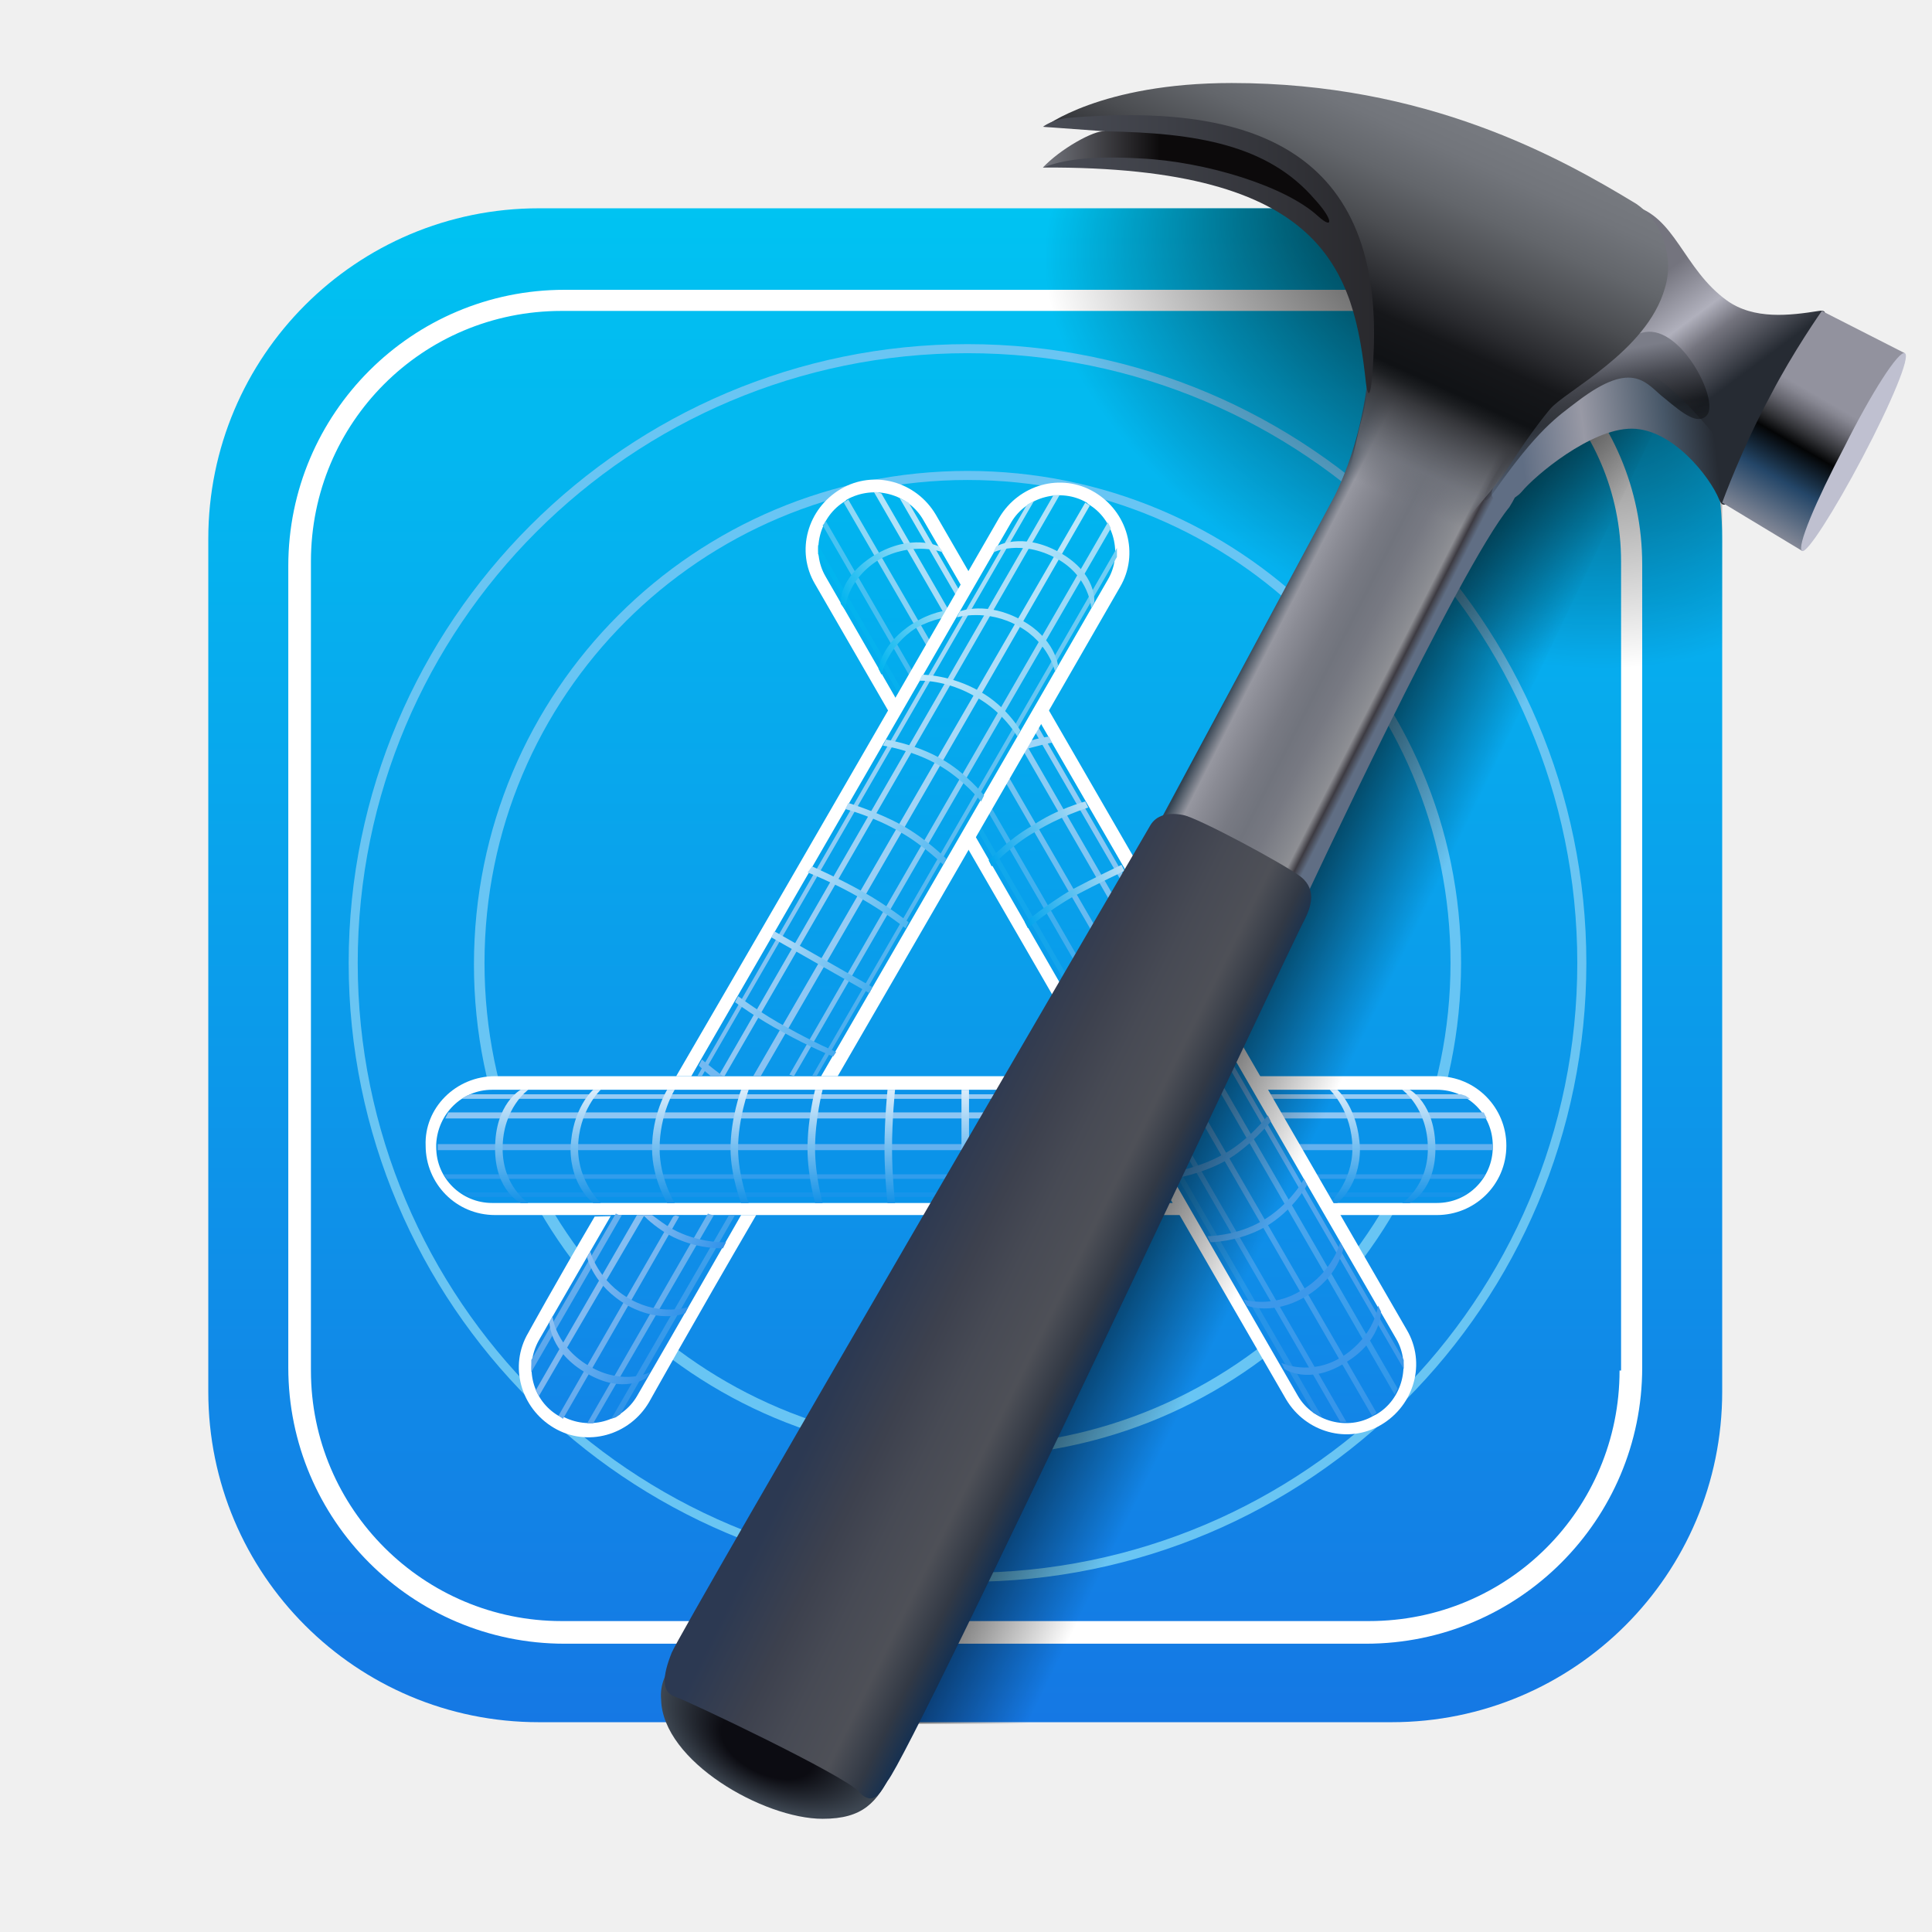
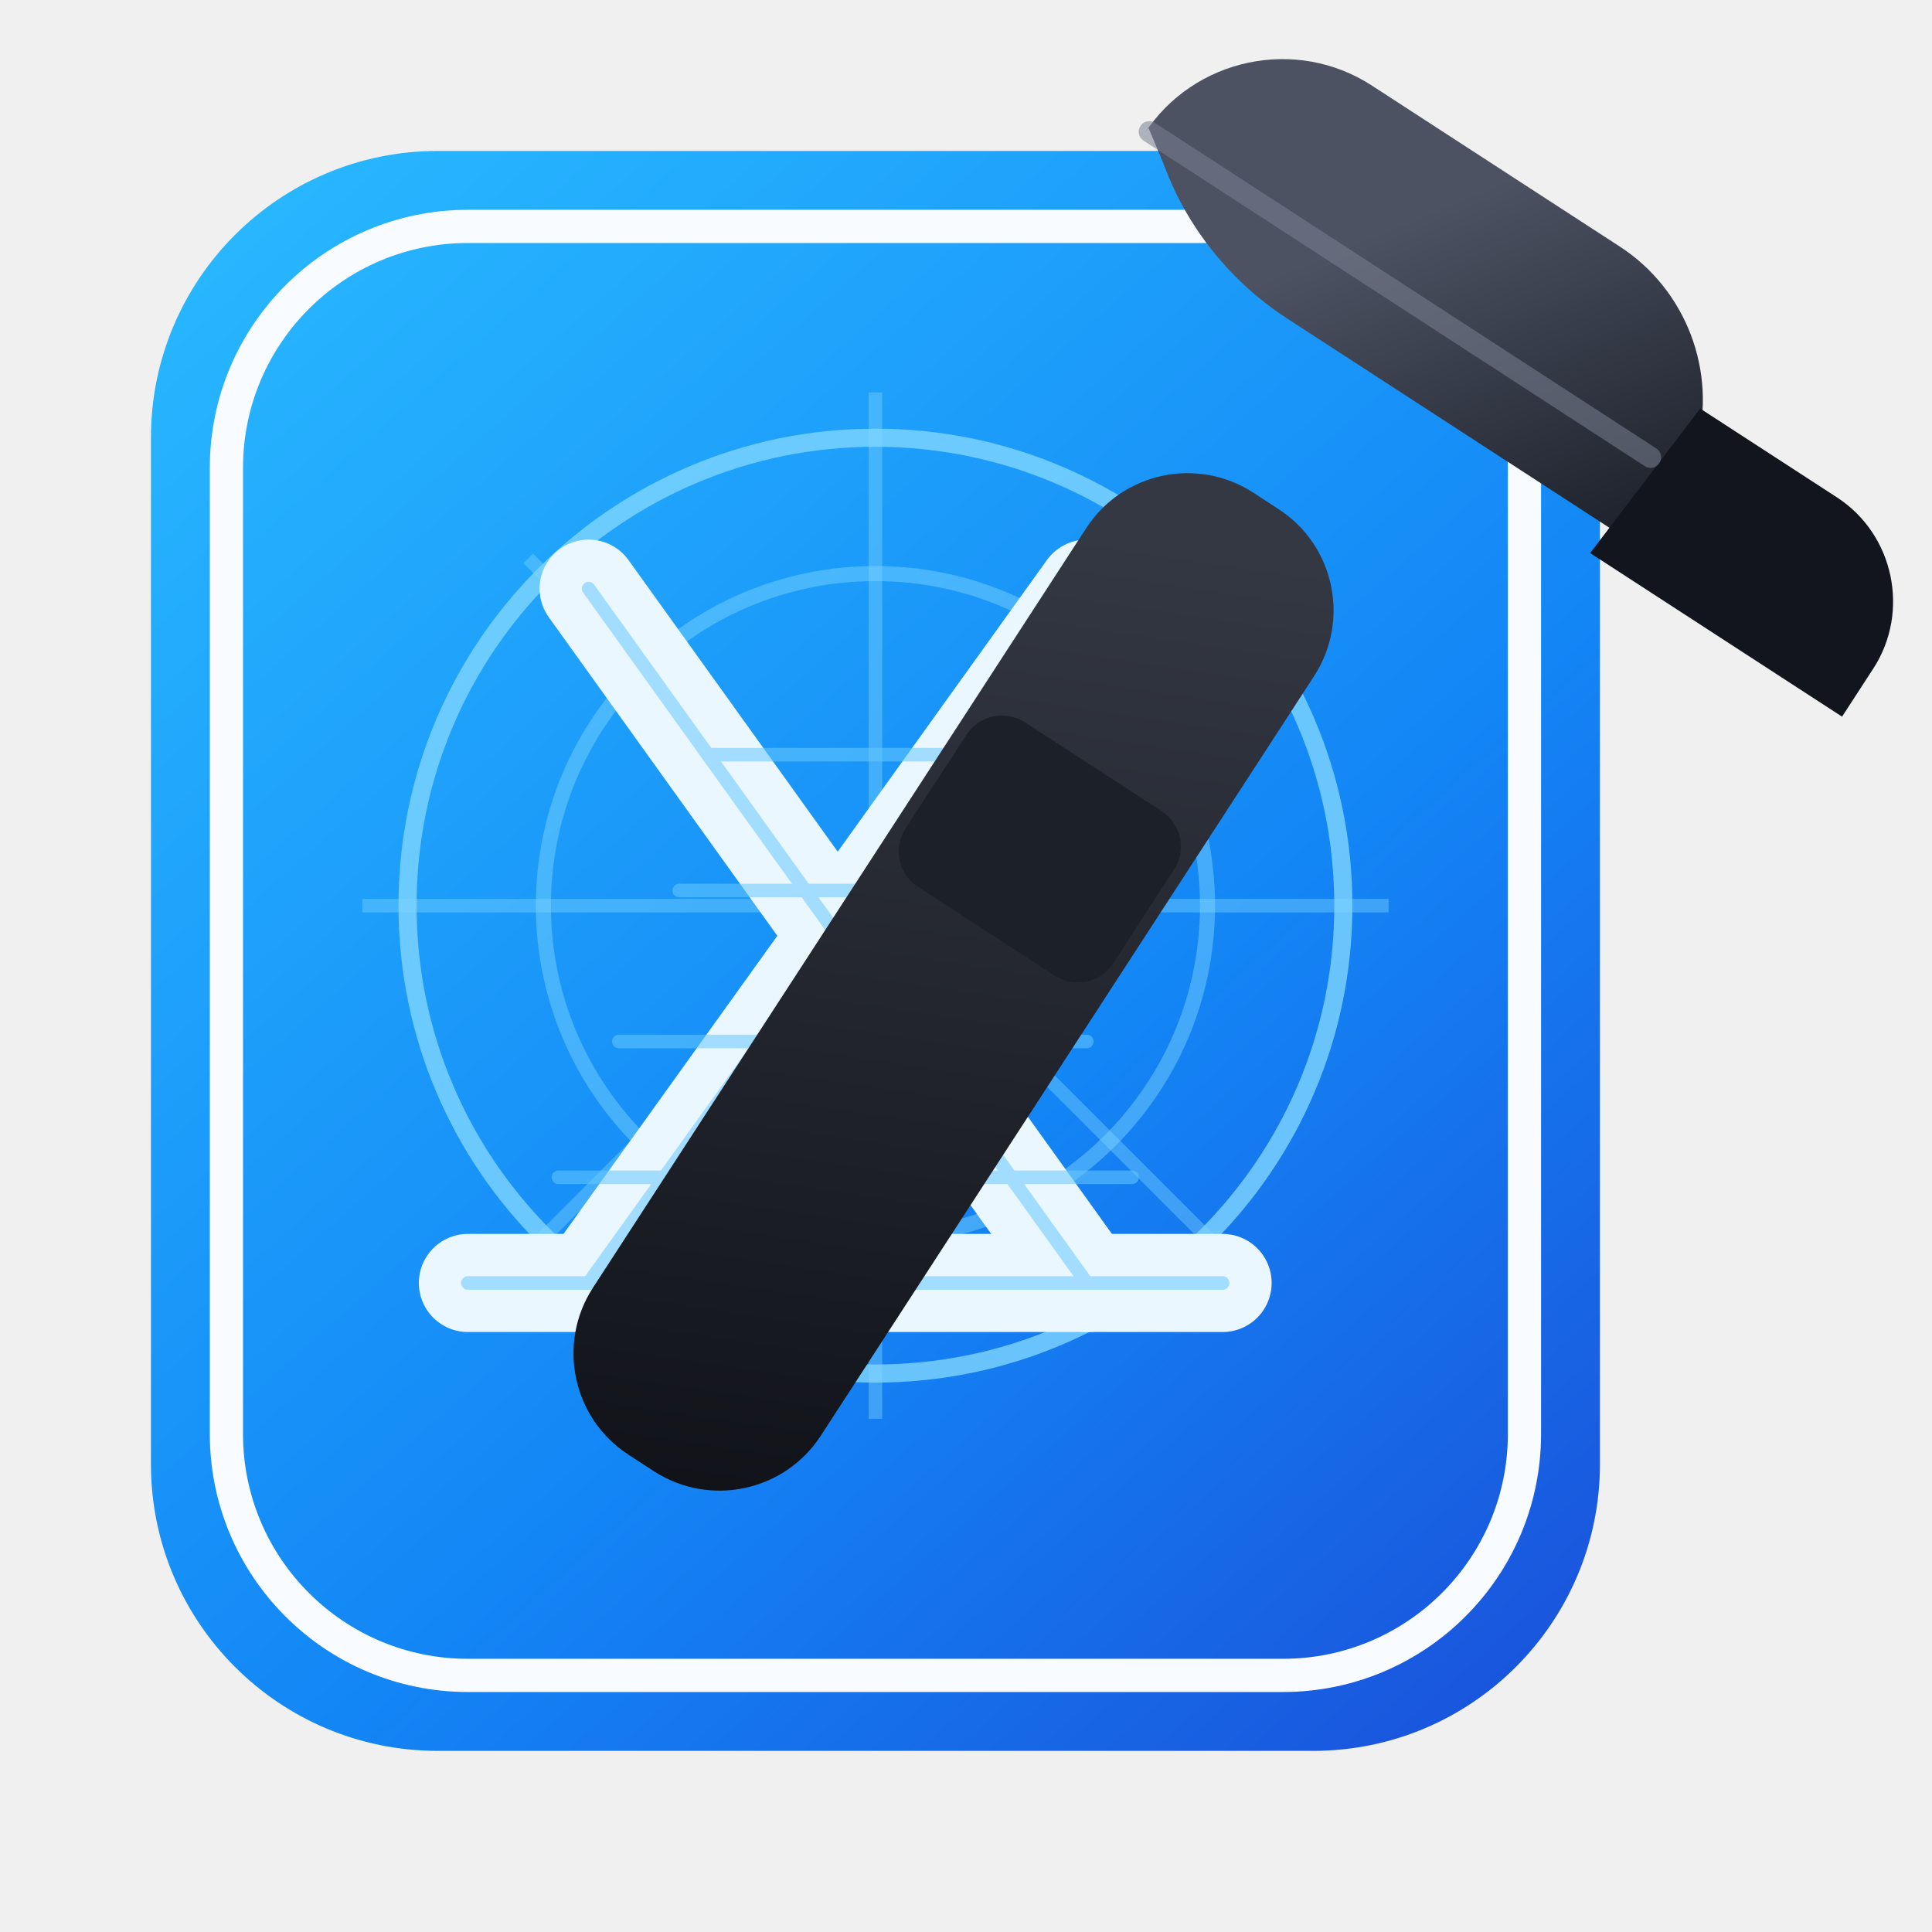
<svg xmlns="http://www.w3.org/2000/svg" viewBox="0 0 128 128">
-   <linearGradient id="xcode-original-a" gradientUnits="userSpaceOnUse" x1="63.947" y1="114.165" x2="63.947" y2="13.784">
-     <stop offset="0" stop-color="#1578e4" />
-     <stop offset="1" stop-color="#00c3f2" />
-   </linearGradient>
-   <path d="M35.7 13.8h56.5c12.1 0 21.9 9.8 21.9 21.9v56.5c0 12.1-9.8 21.9-21.9 21.9H35.7c-12.1 0-21.9-9.8-21.9-21.9V35.7c0-12.1 9.8-21.9 21.9-21.9z" fill="url(#xcode-original-a)" />
-   <path fill="#FFF" d="M90.5 19.2H37.4c-10.1 0-18.3 8.2-18.3 18.3v53.1c0 10.1 8.2 18.3 18.3 18.3h53.1c10.1 0 18.3-8.2 18.3-18.3V37.4c0-10.1-8.2-18.2-18.3-18.2zm16.8 71.6c0 9.2-7.4 16.6-16.6 16.6H37.2c-9.1 0-16.6-7.4-16.6-16.6V37.2c0-9.2 7.4-16.6 16.6-16.6h53.6c9.1 0 16.6 7.4 16.6 16.6v53.6z" />
-   <path d="M64.1 22.8c-22.6 0-41 18.4-41 41s18.4 41 41 41c22.7 0 41-18.4 41-41s-18.4-41-41-41zm0 81.4c-22.3 0-40.4-18.1-40.4-40.4s18.1-40.4 40.4-40.4c22.3 0 40.4 18.1 40.4 40.4s-18.1 40.4-40.4 40.4z" fill="#69c5f3" />
-   <path d="M64.1 31.2c-18.1 0-32.7 14.6-32.7 32.7S46 96.5 64.1 96.5s32.7-14.6 32.7-32.7-14.7-32.6-32.7-32.6zm0 64.6c-17.7 0-32-14.3-32-32s14.3-32 32-32 32 14.3 32 32-14.4 32-32 32z" fill="#68c5f4" />
-   <path fill="#FFF" d="M32.8 71.3h62.4c2.6 0 4.6 2.1 4.6 4.6 0 2.6-2.1 4.6-4.6 4.6H32.8c-2.6 0-4.6-2.1-4.6-4.6-.1-2.5 2-4.6 4.6-4.6z" />
-   <path d="M32.6 72.2h62.6c2 0 3.7 1.6 3.7 3.7v.1c0 2-1.6 3.7-3.7 3.7H32.6c-2 0-3.7-1.6-3.7-3.7v-.2c.1-2 1.7-3.6 3.7-3.6z" fill="#0a93e9" />
-   <path d="M31.1 79.3h65.7l.5-.3H30.6l.5.3z" fill="#1694ea" />
-   <path d="M29.6 78.1h68.6l.2-.3h-69l.2.3z" fill="#319dec" />
-   <path d="M29 76.2h69.9v-.4H29v.4z" fill="#65b1ee" />
-   <path d="M29.7 73.7h68.6l.1.2.1.2h-69l.1-.2.1-.2z" fill="#8ec6f3" />
-   <path d="M31.2 72.5h65.6l.3.1.3.2H30.6l.3-.2.3-.1z" fill="#95caf3" />
-   <linearGradient id="xcode-original-b" gradientUnits="userSpaceOnUse" x1="94.037" y1="79.666" x2="94.037" y2="72.184">
-     <stop offset="0" stop-color="#1492e7" />
-     <stop offset="1" stop-color="#dbedfb" />
-   </linearGradient>
-   <path d="M93.4 72.2h-.5s1.7 1.2 1.7 3.9c0 2.5-1.7 3.6-1.7 3.6h.5s1.7-.8 1.7-3.6c0-3-1.7-3.9-1.7-3.9z" fill="url(#xcode-original-b)" />
-   <linearGradient id="xcode-original-c" gradientUnits="userSpaceOnUse" x1="89.042" y1="79.666" x2="89.042" y2="72.184">
-     <stop offset="0" stop-color="#1492e7" />
-     <stop offset="1" stop-color="#dbedfb" />
-   </linearGradient>
-   <path d="M88.6 72.2h-.5s1.5 1.4 1.5 3.9c0 2.2-1.5 3.6-1.5 3.6h.5s1.5-1.1 1.5-3.6c-.1-2.7-1.5-3.9-1.5-3.9z" fill="url(#xcode-original-c)" />
-   <linearGradient id="xcode-original-d" gradientUnits="userSpaceOnUse" x1="63.947" y1="79.666" x2="63.947" y2="72.184">
-     <stop offset="0" stop-color="#1492e7" />
-     <stop offset="1" stop-color="#dbedfb" />
-   </linearGradient>
-   <path d="M63.7 72.2h.5v7.5h-.5v-7.5z" fill="url(#xcode-original-d)" />
-   <linearGradient id="xcode-original-e" gradientUnits="userSpaceOnUse" x1="58.952" y1="79.666" x2="58.952" y2="72.184">
-     <stop offset="0" stop-color="#1492e7" />
-     <stop offset="1" stop-color="#dbedfb" />
-   </linearGradient>
-   <path d="M58.8 72.2h.5s-.2 1.9-.2 3.9c0 1.8.2 3.6.2 3.6h-.5s-.2-1.8-.2-3.6c0-2 .2-3.9.2-3.9z" fill="url(#xcode-original-e)" />
-   <linearGradient id="xcode-original-f" gradientUnits="userSpaceOnUse" x1="53.958" y1="79.666" x2="53.958" y2="72.184">
-     <stop offset="0" stop-color="#1492e7" />
-     <stop offset="1" stop-color="#dbedfb" />
-   </linearGradient>
-   <path d="M54 72.2h.5s-.5 1.9-.5 3.9c0 1.8.5 3.6.5 3.6H54s-.5-1.8-.5-3.6c0-2 .5-3.9.5-3.9z" fill="url(#xcode-original-f)" />
-   <linearGradient id="xcode-original-g" gradientUnits="userSpaceOnUse" x1="48.963" y1="79.666" x2="48.963" y2="72.184">
-     <stop offset="0" stop-color="#1492e7" />
-     <stop offset="1" stop-color="#dbedfb" />
-   </linearGradient>
-   <path d="M49.1 72.2h.5s-.7 1.9-.7 3.9c0 1.8.7 3.6.7 3.6h-.5s-.7-1.8-.7-3.6c0-2 .7-3.9.7-3.9z" fill="url(#xcode-original-g)" />
-   <linearGradient id="xcode-original-h" gradientUnits="userSpaceOnUse" x1="43.968" y1="79.666" x2="43.968" y2="72.184">
-     <stop offset="0" stop-color="#1492e7" />
-     <stop offset="1" stop-color="#dbedfb" />
-   </linearGradient>
-   <path d="M44.2 72.2h.5s-1 1.6-1 3.9c0 2 1 3.6 1 3.6h-.5s-1-1.6-1-3.6c0-2.3 1-3.9 1-3.9z" fill="url(#xcode-original-h)" />
-   <linearGradient id="xcode-original-i" gradientUnits="userSpaceOnUse" x1="38.852" y1="79.666" x2="38.852" y2="72.184">
-     <stop offset="0" stop-color="#1492e7" />
-     <stop offset="1" stop-color="#dbedfb" />
-   </linearGradient>
-   <path d="M39.3 72.2h.5s-1.5 1.4-1.5 3.9c0 2.2 1.5 3.6 1.5 3.6h-.5s-1.5-1.1-1.5-3.6c.1-2.7 1.5-3.9 1.5-3.9z" fill="url(#xcode-original-i)" />
-   <linearGradient id="xcode-original-j" gradientUnits="userSpaceOnUse" x1="33.857" y1="79.666" x2="33.857" y2="72.184">
-     <stop offset="0" stop-color="#1492e7" />
-     <stop offset="1" stop-color="#dbedfb" />
-   </linearGradient>
-   <path d="M34.5 72.2h.5s-1.7 1.2-1.7 3.9c0 2.5 1.7 3.6 1.7 3.6h-.5s-1.7-.8-1.7-3.6c0-3 1.7-3.9 1.7-3.9z" fill="url(#xcode-original-j)" />
-   <path fill="#FFF" d="M62 34.1l31.2 54c1.3 2.2.5 5-1.7 6.3-2.2 1.3-5 .5-6.3-1.7L54 38.7c-1.3-2.2-.5-5 1.7-6.3 2.2-1.3 5-.5 6.3 1.7z" />
-   <linearGradient id="xcode-original-k" gradientUnits="userSpaceOnUse" x1="73.58" y1="94.25" x2="73.58" y2="32.642">
-     <stop offset="0" stop-color="#1285e7" />
-     <stop offset="1" stop-color="#00b5ef" />
-   </linearGradient>
-   <path d="M61.2 34.5l31.3 54.2c1 1.7.4 4-1.3 5l-.2.1c-1.7 1-4 .4-5-1.3L54.7 38.2c-1-1.7-.4-4 1.3-5l.1-.1c1.8-1 4.1-.4 5.1 1.4z" fill="url(#xcode-original-k)" />
-   <linearGradient id="xcode-original-l" gradientUnits="userSpaceOnUse" x1="87.464" y1="93.978" x2="54.081" y2="36.156">
-     <stop offset="0" stop-color="#2b90e7" />
-     <stop offset="1" stop-color="#00b6ef" />
-   </linearGradient>
-   <path d="M54.2 36.7L87 93.6l.2.1.2.1.2.1-33.4-57.8v.6z" fill="url(#xcode-original-l)" />
-   <linearGradient id="xcode-original-m" gradientUnits="userSpaceOnUse" x1="89.073" y1="94.327" x2="54.583" y2="34.589">
-     <stop offset="0" stop-color="#3795ea" />
-     <stop offset="1" stop-color="#49c4f2" />
-   </linearGradient>
-   <path d="M54.5 34.8l34.3 59.4h.4L54.7 34.5l-.1.2-.1.1z" fill="url(#xcode-original-m)" />
-   <linearGradient id="xcode-original-n" gradientUnits="userSpaceOnUse" x1="91.026" y1="93.735" x2="56.072" y2="33.193">
-     <stop offset="0" stop-color="#3696ea" />
-     <stop offset="1" stop-color="#90d9f6" />
-   </linearGradient>
-   <path d="M55.9 33.3l35 60.5.3-.2-35-60.5-.3.2z" fill="url(#xcode-original-n)" />
-   <linearGradient id="xcode-original-o" gradientUnits="userSpaceOnUse" x1="92.582" y1="92.332" x2="58.065" y2="32.547">
-     <stop offset="0" stop-color="#3097ea" />
-     <stop offset="1" stop-color="#b5e5f9" />
-   </linearGradient>
-   <path d="M58.4 32.7L92.6 92l-.1.2-.1.2-34.5-59.8h.2l.3.1z" fill="url(#xcode-original-o)" />
-   <linearGradient id="xcode-original-p" gradientUnits="userSpaceOnUse" x1="93.083" y1="90.686" x2="59.741" y2="32.936">
-     <stop offset="0" stop-color="#3a98ea" />
-     <stop offset="1" stop-color="#bce7fa" />
-   </linearGradient>
-   <path d="M60.2 33.3L93 90.1v.6L59.6 33l.2.1.2.1.2.1z" fill="url(#xcode-original-p)" />
-   <path fill="#3c98ea" d="M91.5 86.9l-.2-.4s-.2 2-2.4 3.4c-2.1 1.3-4 .4-4 .4l.2.4s1.6 1.1 4-.4c2.4-1.4 2.4-3.4 2.4-3.4zM89 82.7l-.2-.4s-.5 2-2.6 3.2c-1.9 1.2-3.8.6-3.8.6l.2.4s1.7.7 3.9-.6c2.2-1.3 2.5-3.2 2.5-3.2z" />
-   <path d="M86.6 78.5l-.2-.4s-.9 1.7-2.8 2.8c-1.7 1-3.6 1-3.6 1l.2.4s1.8 0 3.6-1c1.9-1.1 2.8-2.8 2.8-2.8z" fill="#4ca4ed" />
-   <path d="M84.2 74.3l-.2-.4s-1.3 1.7-3 2.6c-1.6.9-3.5 1.2-3.5 1.2l.2.4s1.9-.3 3.5-1.2c1.6-.9 3-2.6 3-2.6z" fill="#4da7ee" />
-   <linearGradient id="xcode-original-q" gradientUnits="userSpaceOnUse" x1="67.981" y1="61.226" x2="74.457" y2="57.487">
-     <stop offset="0" stop-color="#00a4ec" />
-     <stop offset="1" stop-color="#b9dff6" />
-   </linearGradient>
-   <path d="M74.3 57.3l.2.4s-1.7.8-3.4 1.7c-1.6.9-3 2.1-3 2.1l-.2-.4s1.5-1.2 3-2.1c1.7-.9 3.4-1.7 3.4-1.7z" fill="url(#xcode-original-q)" />
-   <linearGradient id="xcode-original-r" gradientUnits="userSpaceOnUse" x1="65.487" y1="56.906" x2="71.962" y2="53.167">
-     <stop offset="0" stop-color="#00a4ec" />
-     <stop offset="1" stop-color="#b9dff6" />
-   </linearGradient>
-   <path d="M71.9 53.1l.2.4s-1.9.6-3.5 1.6c-1.6.9-2.9 2.3-2.9 2.3l-.2-.4s1.3-1.4 2.9-2.3c1.6-1.1 3.5-1.6 3.5-1.6z" fill="url(#xcode-original-r)" />
-   <path d="M67.4 49.8c1.3-.4 2.3-.6 2.3-.6l-.2-.4s-.9.1-1.9.5c-.6.2-.7.7-.2.5z" fill="#9dd4f7" />
-   <linearGradient id="xcode-original-s" gradientUnits="userSpaceOnUse" x1="57.93" y1="43.819" x2="64.364" y2="40.105">
-     <stop offset="0" stop-color="#00b4ef" />
-     <stop offset="1" stop-color="#c3e9fa" />
-   </linearGradient>
-   <path d="M64.6 40.5l.2.4s-1.9-.5-4.1.7c-1.9 1.2-2.3 3.1-2.3 3.1l-.2-.4s.2-1.7 2.3-3c2.2-1.4 4.1-.8 4.1-.8z" fill="url(#xcode-original-s)" />
-   <linearGradient id="xcode-original-t" gradientUnits="userSpaceOnUse" x1="55.424" y1="39.477" x2="61.9" y2="35.738">
-     <stop offset="0" stop-color="#00b4ef" />
-     <stop offset="1" stop-color="#c3e9fa" />
-   </linearGradient>
-   <path d="M62.2 36.2l.3.4s-2-.8-4.3.5C56 38.5 56 40.4 56 40.4l-.3-.4s-.2-1.7 2.2-3.2c2.5-1.5 4.3-.6 4.3-.6z" fill="url(#xcode-original-t)" />
-   <path fill="#FFF" d="M55.5 71.3c8.7-15 18.7-32.4 18.7-32.4 1.3-2.2.5-5-1.7-6.3-2.2-1.3-5-.5-6.3 1.7 0 0-12.2 21.2-21.4 37h10.7zm-5.4 9.2C45.9 87.7 43 92.9 43 92.9c-1.3 2.2-4.1 3-6.3 1.7s-3-4.1-1.7-6.3c0 0 1.7-3.1 4.4-7.7 3.4-.1 9.6-.1 10.7-.1z" />
-   <linearGradient id="xcode-original-u" gradientUnits="userSpaceOnUse" x1="54.566" y1="94.401" x2="54.566" y2="32.794">
-     <stop offset="0" stop-color="#1285e7" />
-     <stop offset="1" stop-color="#00b5ef" />
-   </linearGradient>
-   <path d="M54.4 71.3c8.8-15.2 19-32.9 19-32.9 1-1.7.4-4-1.3-5l-.1-.1c-1.7-1-4-.4-5 1.3 0 0-12 20.8-21.2 36.7h8.6zm-5.3 9.2c-4 7-6.9 12-6.9 12-1 1.7-3.2 2.3-5 1.3H37c-1.7-1-2.3-3.2-1.3-5 0 0 1.9-3.3 4.8-8.3h8.6z" fill="url(#xcode-original-u)" />
-   <linearGradient id="xcode-original-v" gradientUnits="userSpaceOnUse" x1="40.681" y1="94.131" x2="74.064" y2="36.311">
-     <stop offset="0" stop-color="#3194e9" />
-     <stop offset="1" stop-color="#71cff4" />
-   </linearGradient>
-   <path d="M54.1 71.3L74 36.9v-.6s-11 19.1-20.2 35h.3zm-5.4 9.2l-7.6 13.2-.3.2-.3.1s3.4-5.9 7.8-13.5h.4z" fill="url(#xcode-original-v)" />
-   <linearGradient id="xcode-original-w" gradientUnits="userSpaceOnUse" x1="39.063" y1="94.482" x2="73.557" y2="34.736">
-     <stop offset="0" stop-color="#5aa6ec" />
-     <stop offset="1" stop-color="#a2def8" />
-   </linearGradient>
-   <path d="M52.6 71.3l21-36.3-.1-.2-.1-.2S61.9 54.5 52.3 71.2l.3.1zm-5.3 9.2l-8 13.8h-.4s3.4-5.9 8-13.9c.2.1.4.1.4.1z" fill="url(#xcode-original-w)" />
-   <linearGradient id="xcode-original-x" gradientUnits="userSpaceOnUse" x1="37.118" y1="93.885" x2="72.072" y2="33.343">
-     <stop offset="0" stop-color="#66abee" />
-     <stop offset="1" stop-color="#bee8fa" />
-   </linearGradient>
-   <path d="M50.4 71.3c9.9-17.1 21.8-37.8 21.8-37.8l-.3-.2-22 38h.5zM45 80.6C40.6 88.3 37.3 94 37.3 94l-.3-.2s3.2-5.6 7.6-13.2c.2-.1.1-.1.4 0z" fill="url(#xcode-original-x)" />
-   <linearGradient id="xcode-original-y" gradientUnits="userSpaceOnUse" x1="35.568" y1="92.482" x2="70.085" y2="32.697">
-     <stop offset="0" stop-color="#7bb6f0" />
-     <stop offset="1" stop-color="#b1e3f9" />
-   </linearGradient>
-   <path d="M48 71.3c9.9-17.1 22.2-38.5 22.2-38.5h-.4S57.5 54.1 47.6 71.3h.4zm-5.8 9.2c-4 6.9-6.7 11.6-6.7 11.6l.1.2.1.2s2.9-5 7-12h-.5z" fill="url(#xcode-original-y)" />
-   <linearGradient id="xcode-original-z" gradientUnits="userSpaceOnUse" x1="35.056" y1="90.872" x2="68.415" y2="33.092">
-     <stop offset="0" stop-color="#5aa6ec" />
-     <stop offset="1" stop-color="#afe3f9" />
-   </linearGradient>
-   <path d="M46.5 71.3l22-38.1-.2.1-.2.1-.1.1S55.8 54.6 46.2 71.3h.3zm-5.3 9.2c-3.5 6.1-6 10.4-6 10.4v-.8s2.2-3.8 5.6-9.7c.2.1.2.1.4.1z" fill="url(#xcode-original-z)" />
-   <linearGradient id="xcode-original-A" gradientUnits="userSpaceOnUse" x1="66.362" y1="35.689" x2="72.838" y2="39.428">
-     <stop offset="0" stop-color="#c1e7fa" />
-     <stop offset="1" stop-color="#89d4f5" />
-   </linearGradient>
-   <path d="M66 36.2l-.2.4s1.8-.9 4.2.4c2.2 1.2 2.3 3.3 2.3 3.3l.2-.4s.2-1.9-2.3-3.3-4.2-.4-4.2-.4z" fill="url(#xcode-original-A)" />
-   <linearGradient id="xcode-original-B" gradientUnits="userSpaceOnUse" x1="63.856" y1="40.03" x2="70.332" y2="43.768">
-     <stop offset="0" stop-color="#c1e7fa" />
-     <stop offset="1" stop-color="#89d4f5" />
-   </linearGradient>
-   <path d="M63.6 40.5l-.2.4s2-.6 4.1.6c2 1.1 2.4 3 2.4 3l.2-.4s-.2-1.8-2.4-3c-2.3-1.3-4.1-.6-4.1-.6z" fill="url(#xcode-original-B)" />
-   <linearGradient id="xcode-original-C" gradientUnits="userSpaceOnUse" x1="61.273" y1="44.505" x2="67.748" y2="48.243">
-     <stop offset="0" stop-color="#c1e7fa" />
-     <stop offset="1" stop-color="#89d4f5" />
-   </linearGradient>
-   <path d="M61.1 44.7l-.2.4s1.8-.1 3.8 1.1c1.8 1 2.7 2.6 2.7 2.6l.2-.4s-.9-1.6-2.7-2.6c-1.9-1.1-3.8-1.1-3.8-1.1z" fill="url(#xcode-original-C)" />
-   <linearGradient id="xcode-original-D" gradientUnits="userSpaceOnUse" x1="58.761" y1="48.855" x2="65.236" y2="52.594">
-     <stop offset="0" stop-color="#b0dff8" />
-     <stop offset="1" stop-color="#52bdf2" />
-   </linearGradient>
-   <path d="M58.7 49l-.2.4s2 .3 3.7 1.3c1.6.9 2.8 2.4 2.8 2.4l.2-.4s-1.2-1.5-2.8-2.4c-1.7-1-3.7-1.3-3.7-1.3z" fill="url(#xcode-original-D)" />
-   <linearGradient id="xcode-original-E" gradientUnits="userSpaceOnUse" x1="56.25" y1="53.204" x2="62.727" y2="56.943">
-     <stop offset="0" stop-color="#b4def8" />
-     <stop offset="1" stop-color="#4eb5f0" />
-   </linearGradient>
-   <path d="M56.2 53.2l-.2.4s1.9.5 3.6 1.5c1.6.9 2.9 2.2 2.9 2.2l.2-.4s-1.3-1.3-2.9-2.2c-1.6-.9-3.6-1.5-3.6-1.5z" fill="url(#xcode-original-E)" />
-   <linearGradient id="xcode-original-F" gradientUnits="userSpaceOnUse" x1="53.74" y1="57.553" x2="60.215" y2="61.291">
-     <stop offset="0" stop-color="#b4def8" />
-     <stop offset="1" stop-color="#4eb5f0" />
-   </linearGradient>
-   <path d="M53.8 57.4l-.3.4s1.8.7 3.5 1.7c1.6.9 3 2 3 2l.2-.4s-1.4-1.1-3-2c-1.6-.9-3.4-1.7-3.4-1.7z" fill="url(#xcode-original-F)" />
-   <linearGradient id="xcode-original-G" gradientUnits="userSpaceOnUse" x1="51.239" y1="61.886" x2="57.713" y2="65.624">
-     <stop offset="0" stop-color="#b5ddf8" />
-     <stop offset="1" stop-color="#46aeee" />
-   </linearGradient>
-   <path d="M51.1 62.1l.2-.4 6.5 3.7-.2.4-6.5-3.7z" fill="url(#xcode-original-G)" />
-   <linearGradient id="xcode-original-H" gradientUnits="userSpaceOnUse" x1="48.735" y1="66.22" x2="55.211" y2="69.959">
-     <stop offset="0" stop-color="#96cef4" />
-     <stop offset="1" stop-color="#46aaee" />
-   </linearGradient>
-   <path d="M48.7 66.4l.2-.4s1.6 1.2 3.3 2.1c1.6.9 3.2 1.6 3.2 1.6l-.2.3s-1.7-.7-3.3-1.6c-1.7-.9-3.2-2-3.2-2z" fill="url(#xcode-original-H)" />
-   <path d="M47.1 71.3c-.5-.4-.8-.7-.8-.7l.2-.4s.6.5 1.4 1.1h-.8z" fill="#73b9f1" />
-   <linearGradient id="xcode-original-I" gradientUnits="userSpaceOnUse" x1="42.719" y1="80.135" x2="47.681" y2="83">
-     <stop offset="0" stop-color="#8fc1f2" />
-     <stop offset="1" stop-color="#3193ea" />
-   </linearGradient>
-   <path d="M43.2 80.5c.4.3.8.6 1.3.9 1.8 1 3.6.9 3.6.9l-.2.4s-1.8.1-3.6-.9c-.7-.4-1.3-.9-1.7-1.3h.6z" fill="url(#xcode-original-I)" />
-   <linearGradient id="xcode-original-J" gradientUnits="userSpaceOnUse" x1="38.634" y1="83.717" x2="45.11" y2="87.456">
-     <stop offset="0" stop-color="#8fc1f2" />
-     <stop offset="1" stop-color="#3193ea" />
-   </linearGradient>
-   <path d="M38.9 83.3l.2-.4s.5 2 2.7 3.2c2 1.1 3.8.5 3.8.5l-.2.4s-1.6.7-3.8-.5c-2.3-1.3-2.7-3.2-2.7-3.2z" fill="url(#xcode-original-J)" />
-   <linearGradient id="xcode-original-K" gradientUnits="userSpaceOnUse" x1="36.124" y1="88.063" x2="42.599" y2="91.802">
-     <stop offset="0" stop-color="#8fc1f2" />
-     <stop offset="1" stop-color="#3193ea" />
-   </linearGradient>
-   <path d="M36.4 87.6l.2-.4s.2 2.1 2.6 3.4c2.2 1.2 3.9.3 3.9.3l-.3.4s-1.5 1.1-3.9-.3c-2.5-1.4-2.5-3.4-2.5-3.4z" fill="url(#xcode-original-K)" />
-   <linearGradient id="xcode-original-L" gradientUnits="userSpaceOnUse" x1="76.722" y1="64.933" x2="89.179" y2="71.008">
-     <stop offset=".001" />
-     <stop offset="1" stop-opacity="0" />
-   </linearGradient>
-   <path d="M68.8 114.2l42.8-89.9-10.8-5.1-44.6 93.5s1.4.7 3.2 1.5h9.4z" fill="url(#xcode-original-L)" />
-   <radialGradient id="xcode-original-M" cx="95.237" cy="25.132" r="16.181" fx="79.585" fy="25.974" gradientTransform="matrix(-.4494 .8933 -1.5457 -.7777 176.886 -40.4)" gradientUnits="userSpaceOnUse">
-     <stop offset="0" />
-     <stop offset="1" stop-opacity="0" />
-   </radialGradient>
-   <path d="M94.1 13.8l20 9.5V52C107.2 48.7 61 26.7 61 26.7s3.2-6.7 6.2-12.9h26.9z" fill="url(#xcode-original-M)" />
-   <radialGradient id="xcode-original-N" cx="51.211" cy="114.953" r="7.901" fx="51.196" fy="117.292" gradientTransform="matrix(.8979 .4402 -.2506 .5111 34.032 33.662)" gradientUnits="userSpaceOnUse">
-     <stop offset=".417" stop-color="#0c0c12" />
-     <stop offset="1" stop-color="#3d4651" />
-   </radialGradient>
-   <path d="M44.5 110.2c-.3.6-.8 1.3-.7 2.4.1 4.1 6.8 7.9 10.7 7.9 2.7 0 3.6-1.1 4.6-3.1s-13.5-9.6-14.6-7.2z" fill="url(#xcode-original-N)" />
-   <linearGradient id="xcode-original-O" gradientUnits="userSpaceOnUse" x1="84.758" y1="39.174" x2="94.522" y2="44.149">
-     <stop offset="0" stop-color="#344351" />
-     <stop offset=".1" stop-color="#9697a0" />
-     <stop offset=".181" stop-color="#8b8c95" />
-     <stop offset=".351" stop-color="#787a83" />
-     <stop offset=".47" stop-color="#71747d" />
-     <stop offset=".591" stop-color="#777982" />
-     <stop offset=".749" stop-color="#87898f" />
-     <stop offset=".8" stop-color="#8e8f94" />
-     <stop offset=".849" stop-color="#3d3b42" />
-     <stop offset=".9" stop-color="#606e84" />
-   </linearGradient>
-   <path d="M90.6 25.1s10.3 2.5 11.1 3.2-1.3 4.7-1.7 5.3c-3.3 4-13.6 26.1-13.6 26.1l-9.5-5.4s8.5-15.8 11.5-21.4c1.9-3.8 2.2-7.8 2.2-7.8z" fill="url(#xcode-original-O)" />
-   <linearGradient id="xcode-original-P" gradientUnits="userSpaceOnUse" x1="117.884" y1="29.257" x2="106.863" y2="14.364">
-     <stop offset=".27" stop-color="#262b33" />
-     <stop offset=".45" stop-color="#74747e" />
-     <stop offset=".54" stop-color="#b0b0bc" />
-     <stop offset=".73" stop-color="#74747e" />
-   </linearGradient>
-   <path d="M114.4 19.9c1.8 1.3 4.2 1 6.1.7 1.3-.2-.7 1.7-2.9 6.1s-2.1 4.7-2.4 4.4c-.3-.3-10.2-5.9-9.9-6.4.4-.5 2-11.4 2.8-11.1 2.9.7 3.4 4.2 6.3 6.3z" fill="url(#xcode-original-P)" />
-   <linearGradient id="xcode-original-Q" gradientUnits="userSpaceOnUse" x1="98.542" y1="30.424" x2="114.815" y2="28.322">
-     <stop offset=".14" stop-color="#606e84" />
-     <stop offset=".4" stop-color="#9899a5" />
-     <stop offset=".73" stop-color="#475768" />
-     <stop offset=".92" stop-color="#262b33" />
-   </linearGradient>
-   <path d="M99 32.2c.7-1.1 3.9-7.9 9-7.9 2.3 0 6.7 5.8 7.1 6.6.3.7-.7 3.5-1.2 2.2-.6-1.5-3.1-4.7-5.8-4.7s-6.4 3.1-7.3 4.2c-.9 1-2.5.7-1.8-.4z" fill="url(#xcode-original-Q)" />
-   <linearGradient id="xcode-original-R" gradientUnits="userSpaceOnUse" x1="106.128" y1="31.808" x2="104.549" y2="22.854">
-     <stop offset="0" stop-color="#101215" stop-opacity=".1" />
-     <stop offset=".46" stop-color="#101215" stop-opacity=".7" />
-     <stop offset=".7" stop-color="#474951" />
-     <stop offset=".91" stop-color="#7b7d88" />
-   </linearGradient>
-   <path d="M98.8 31.8c.5-.8 2.8-4.3 3.9-5.4s3.9-4 6.3-4.4c2.4-.4 4.9 4.5 4.1 5.5-.6.7-1.6-.1-2.8-1.1-1.2-.9-2-2.7-5.8.2-1.3 1-2.6 1.8-5.6 6.1-.8 1.1-.6-.1-.1-.9z" fill="url(#xcode-original-R)" />
-   <linearGradient id="xcode-original-S" gradientUnits="userSpaceOnUse" x1="58.131" y1="81.721" x2="73.237" y2="89.154">
-     <stop offset=".115" stop-color="#2c3952" />
-     <stop offset=".374" stop-color="#3d414e" />
-     <stop offset=".55" stop-color="#474a54" />
-     <stop offset=".754" stop-color="#4e5057" />
-     <stop offset=".892" stop-color="#323945" />
-     <stop offset="1" stop-color="#143052" />
-   </linearGradient>
-   <path d="M86.4 61c.4-.8.9-2-.2-2.9-1.2-.9-6.8-3.9-7.8-4.1-1-.2-1.8 0-2.2.7-.4.7-31.1 53.3-31.7 54.8-.6 1.5-.7 2.6.2 2.9.9.3 11.2 5.2 12.2 6.3 1 1.1 1.5-.1 1.9-.7 1.9-2.4 27.1-56.2 27.6-57z" fill="url(#xcode-original-S)" />
-   <linearGradient id="xcode-original-T" gradientUnits="userSpaceOnUse" x1="81.508" y1="31.679" x2="93.19" y2="6.047">
-     <stop offset=".118" stop-color="#6d7078" stop-opacity="0" />
-     <stop offset=".2" stop-color="#6d7078" stop-opacity=".7" />
-     <stop offset=".34" stop-color="#35363a" />
-     <stop offset=".374" stop-color="#1d1f22" />
-     <stop offset=".4" stop-color="#101215" />
-     <stop offset=".5" stop-color="#16171a" />
-     <stop offset=".56" stop-color="#292a2e" />
-     <stop offset=".688" stop-color="#4b4d51" />
-     <stop offset=".807" stop-color="#63666b" />
-     <stop offset=".915" stop-color="#72757b" />
-     <stop offset="1" stop-color="#777a80" />
-   </linearGradient>
-   <path d="M99.5 31.6c.5-.7 1.7-2.7 3.2-4.5 1-1.2 6.4-3.8 7.6-8 .7-2.3-.4-4.6-1.9-5.6-5.1-3.1-13.9-8-26.8-8-8.7 0-12.4 2.9-12.4 2.9h4.4l15.3 6 1.9 8s.2 2.7-.7 5.8c-.6 2.5-.8 4-1.7 6.5.7.3 2.3-.8 4.1-.3 1.6.4 2.6 2.6 3.7 1.3 1.9-2.5 2.5-3 3.3-4.1z" fill="url(#xcode-original-T)" />
-   <linearGradient id="xcode-original-U" gradientUnits="userSpaceOnUse" x1="69.064" y1="16.837" x2="91.026" y2="16.837">
-     <stop offset="0" stop-color="#4a4d56" />
-     <stop offset="1" stop-color="#29292d" />
-   </linearGradient>
-   <path d="M90.5 25.4C89.7 18 87.9 11 69.1 11.1c1.2-1.2 4.1-2.4 4.1-2.4l-4.1-.3s.6-.5 1.8-.6c11-.9 20.8 1.4 20.1 15.7-.1 2.3-.3 3.3-.5 1.9z" fill="url(#xcode-original-U)" />
-   <linearGradient id="xcode-original-V" gradientUnits="userSpaceOnUse" x1="69.064" y1="11.697" x2="88.054" y2="11.697">
-     <stop offset="0" stop-color="#767880" />
-     <stop offset=".41" stop-color="#0c0a0b" />
-   </linearGradient>
-   <path d="M69.1 11.1c1.3-.5 3.1-.8 6.5-.6 4.2.2 9.5 1.8 11.7 3.8 1.1 1 1 .2-.2-1.1-3.1-3.6-7.8-4.4-13.9-4.5-.7-.1-3 1.2-4.1 2.4z" fill="url(#xcode-original-V)" />
-   <linearGradient id="xcode-original-W" gradientUnits="userSpaceOnUse" x1="116.332" y1="34.756" x2="123.707" y2="21.982">
-     <stop offset="0" stop-color="#858997" />
-     <stop offset=".23" stop-color="#244668" />
-     <stop offset=".282" stop-color="#1a3249" />
-     <stop offset=".4" stop-color="#040506" />
-     <stop offset=".464" stop-color="#313236" />
-     <stop offset=".546" stop-color="#65656e" />
-     <stop offset=".607" stop-color="#868691" />
-     <stop offset=".64" stop-color="#92929e" />
-   </linearGradient>
-   <path d="M120.7 20.6l5.5 2.8s-2.1 2.8-3.8 6c-1.8 3.4-3 7.1-3 7.1l-5.3-3.2s1.3-3.6 3.2-7.1c1.5-2.9 3.4-5.6 3.4-5.6z" fill="url(#xcode-original-W)" />
-   <path d="M126.2 23.4c.4.2-.9 3.3-2.8 6.9-1.9 3.6-3.7 6.4-4 6.2-.4-.2.9-3.3 2.8-6.9 1.8-3.6 3.6-6.4 4-6.2z" fill="#bfc0d0" />
+   <defs>
+     <linearGradient id="xcode-app-bg" x1="18" y1="12" x2="112" y2="118" gradientUnits="userSpaceOnUse">
+       <stop offset="0" stop-color="#28B7FF" />
+       <stop offset="0.55" stop-color="#1387F6" />
+       <stop offset="1" stop-color="#1B49D7" />
+     </linearGradient>
+     <linearGradient id="xcode-handle" x1="63" y1="46" x2="95" y2="116" gradientUnits="userSpaceOnUse">
+       <stop offset="0" stop-color="#343843" />
+       <stop offset="1" stop-color="#0B0D12" />
+     </linearGradient>
+     <linearGradient id="xcode-head" x1="80" y1="8" x2="118" y2="34" gradientUnits="userSpaceOnUse">
+       <stop offset="0" stop-color="#4D5263" />
+       <stop offset="0.5" stop-color="#21252F" />
+       <stop offset="1" stop-color="#0A0C12" />
+     </linearGradient>
+   </defs>
+   <rect x="10" y="10" width="96" height="106" rx="19" fill="url(#xcode-app-bg)" />
+   <rect x="15" y="15" width="86" height="96" rx="16" fill="none" stroke="#F8FBFF" stroke-width="2.2" />
+   <circle cx="58" cy="60" r="31" fill="none" stroke="#7FD6FF" stroke-width="1.2" opacity="0.8" />
+   <circle cx="58" cy="60" r="22" fill="none" stroke="#7FD6FF" stroke-width="1" opacity="0.45" />
+   <path d="M58 26v68M24 60h68M35 37l46 46M35 83l46-46" fill="none" stroke="#7FD6FF" stroke-width="0.9" opacity="0.4" />
+   <g stroke="#EAF7FF" stroke-linecap="round" stroke-width="6.5">
+     <path d="M39 39 72 85" />
+     <path d="M72 39 39 85" />
+     <path d="M31 85h50" />
+   </g>
+   <g fill="none" stroke="#66C8FF" stroke-linecap="round" stroke-width="0.9" opacity="0.55">
+     <path d="M39 39 72 85" />
+     <path d="M72 39 39 85" />
+     <path d="M31 85h50" />
+     <path d="M47 50h17M45 59h24M41 69h31M37 78h38" />
+   </g>
+   <g transform="rotate(33 84 44)">
+     <rect x="69" y="35" width="18" height="76" rx="8" fill="url(#xcode-handle)" />
+     <rect x="69.8" y="56" width="16.4" height="13" rx="2.8" fill="#1B1F28" opacity="0.95" />
+     <path d="M58 19c0-6 4.9-10.9 10.9-10.9h19.6c5.2 0 9.9 3.4 11.5 8.4l2.4 7.6H72.6c-4.4 0-8.8-1.4-12.4-4.1L58 18.5V19Z" fill="url(#xcode-head)" />
+     <path d="M98.8 14.2h10.8c4.5 0 8.2 3.7 8.2 8.2v3.8H97.9l0.9-12Z" fill="#12151D" />
+     <path d="M58.2 18.7h39.6" fill="none" stroke="#787F8F" stroke-width="1.4" stroke-linecap="round" opacity="0.55" />
+   </g>
</svg>
